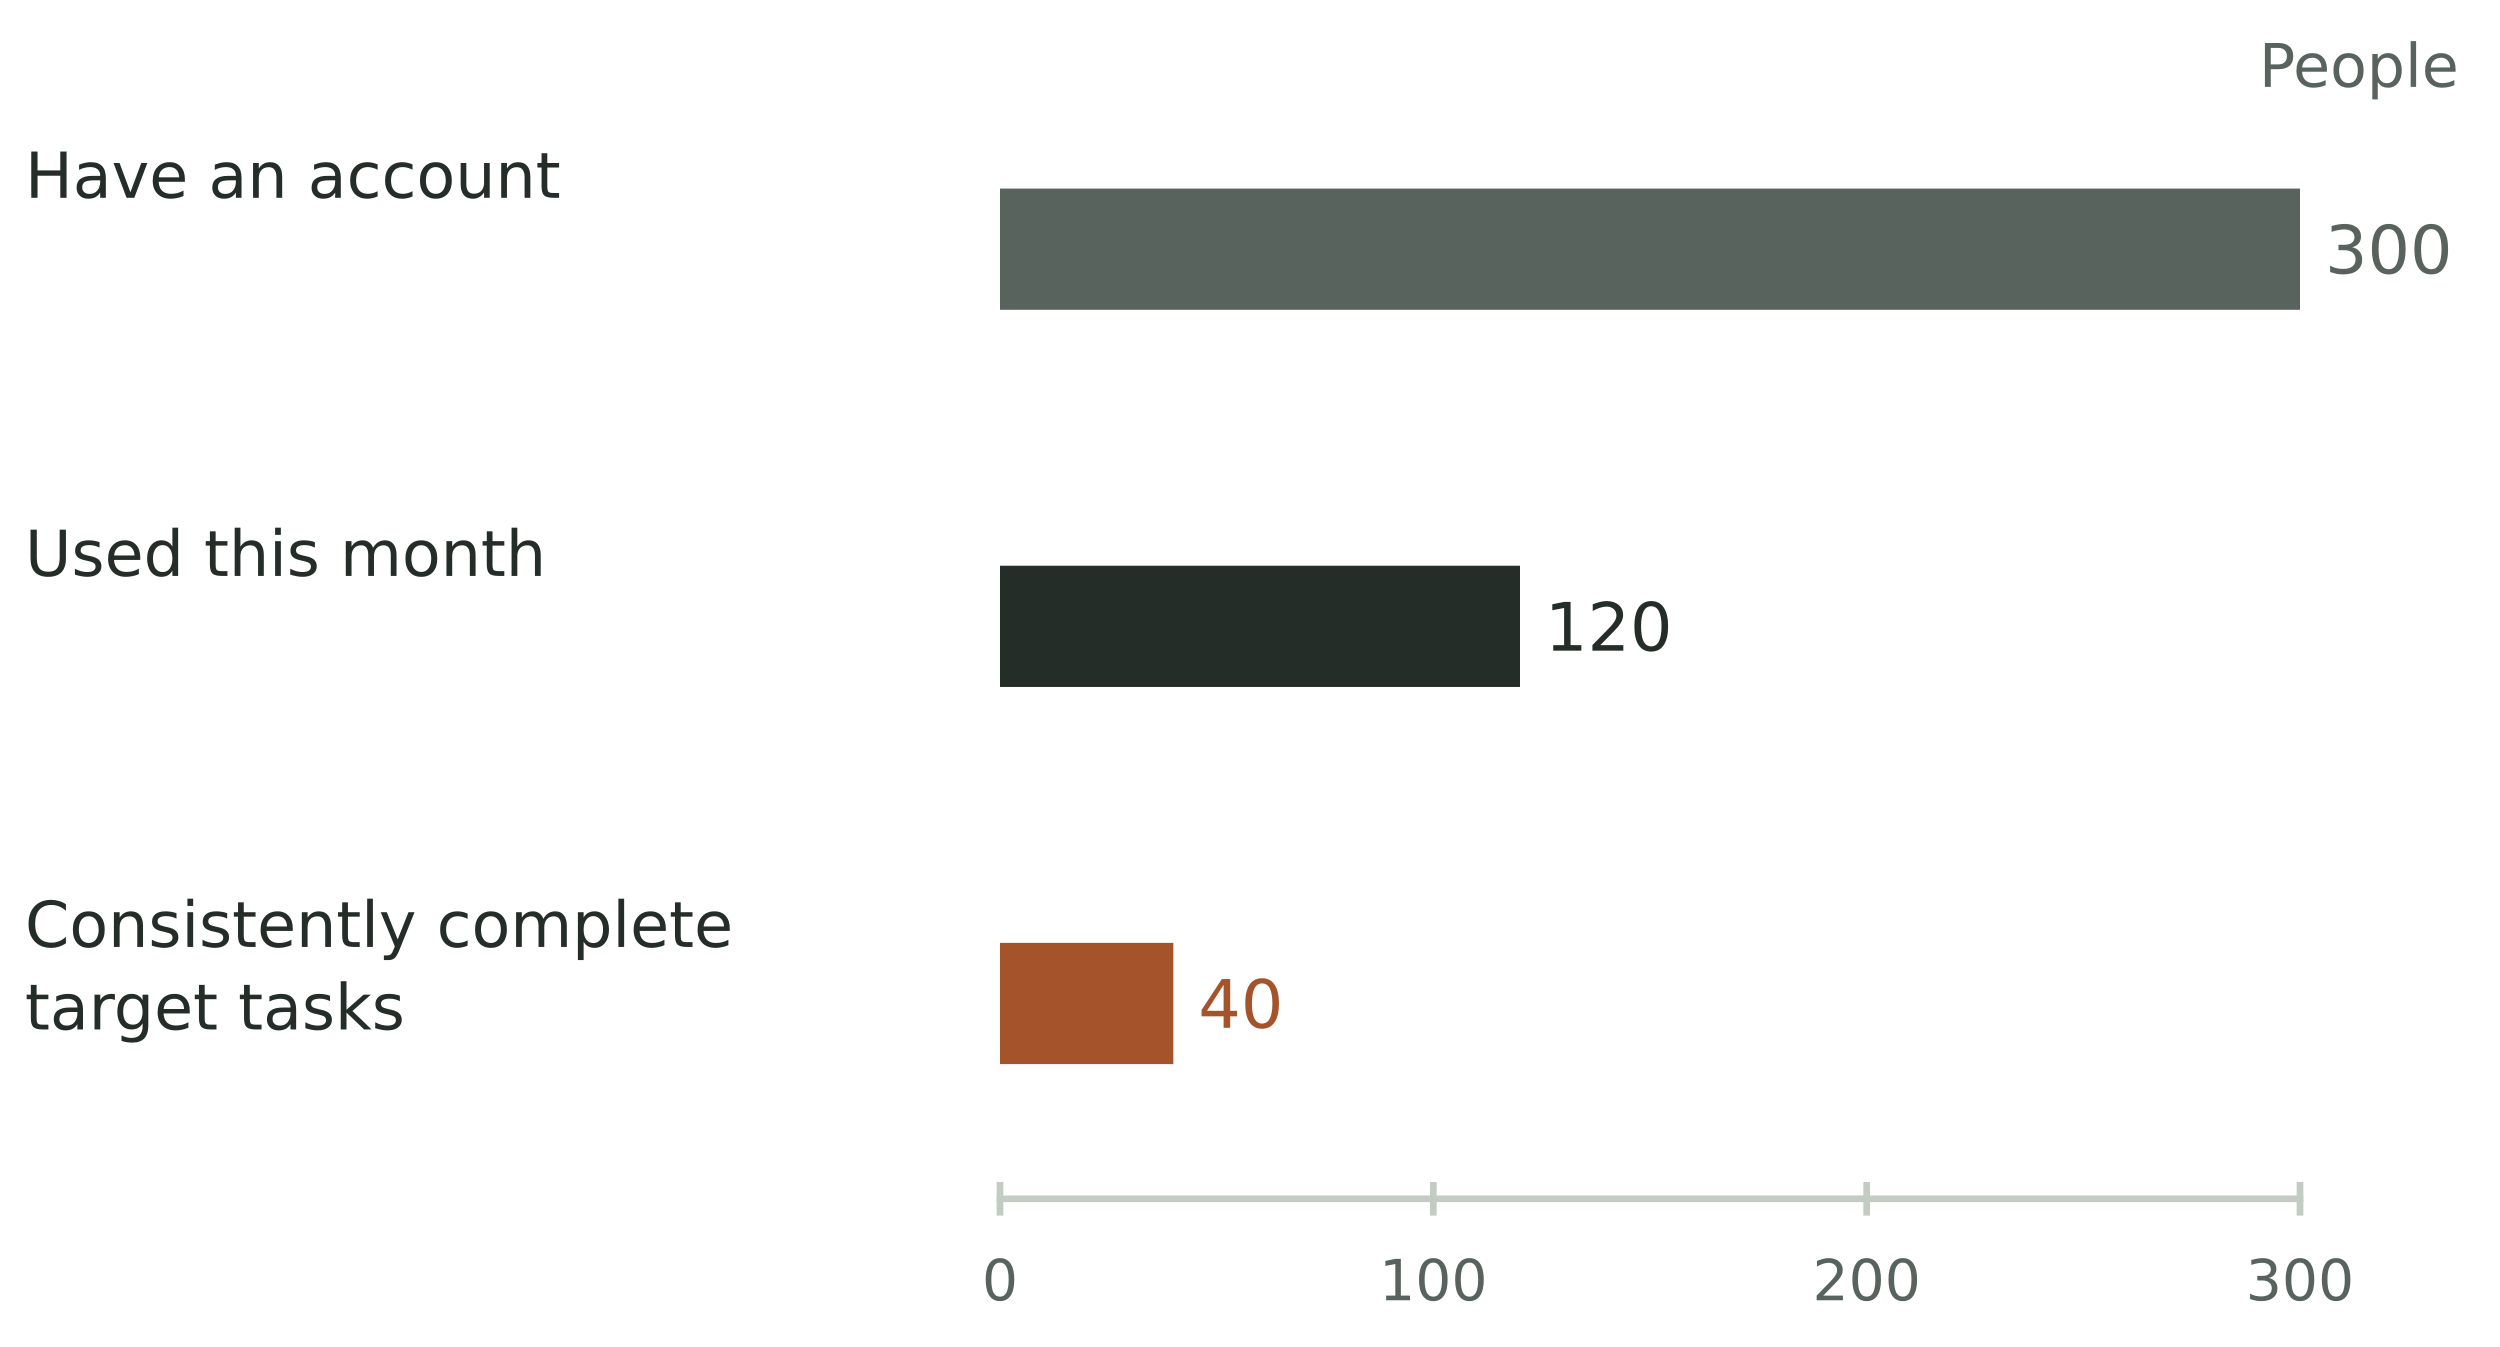
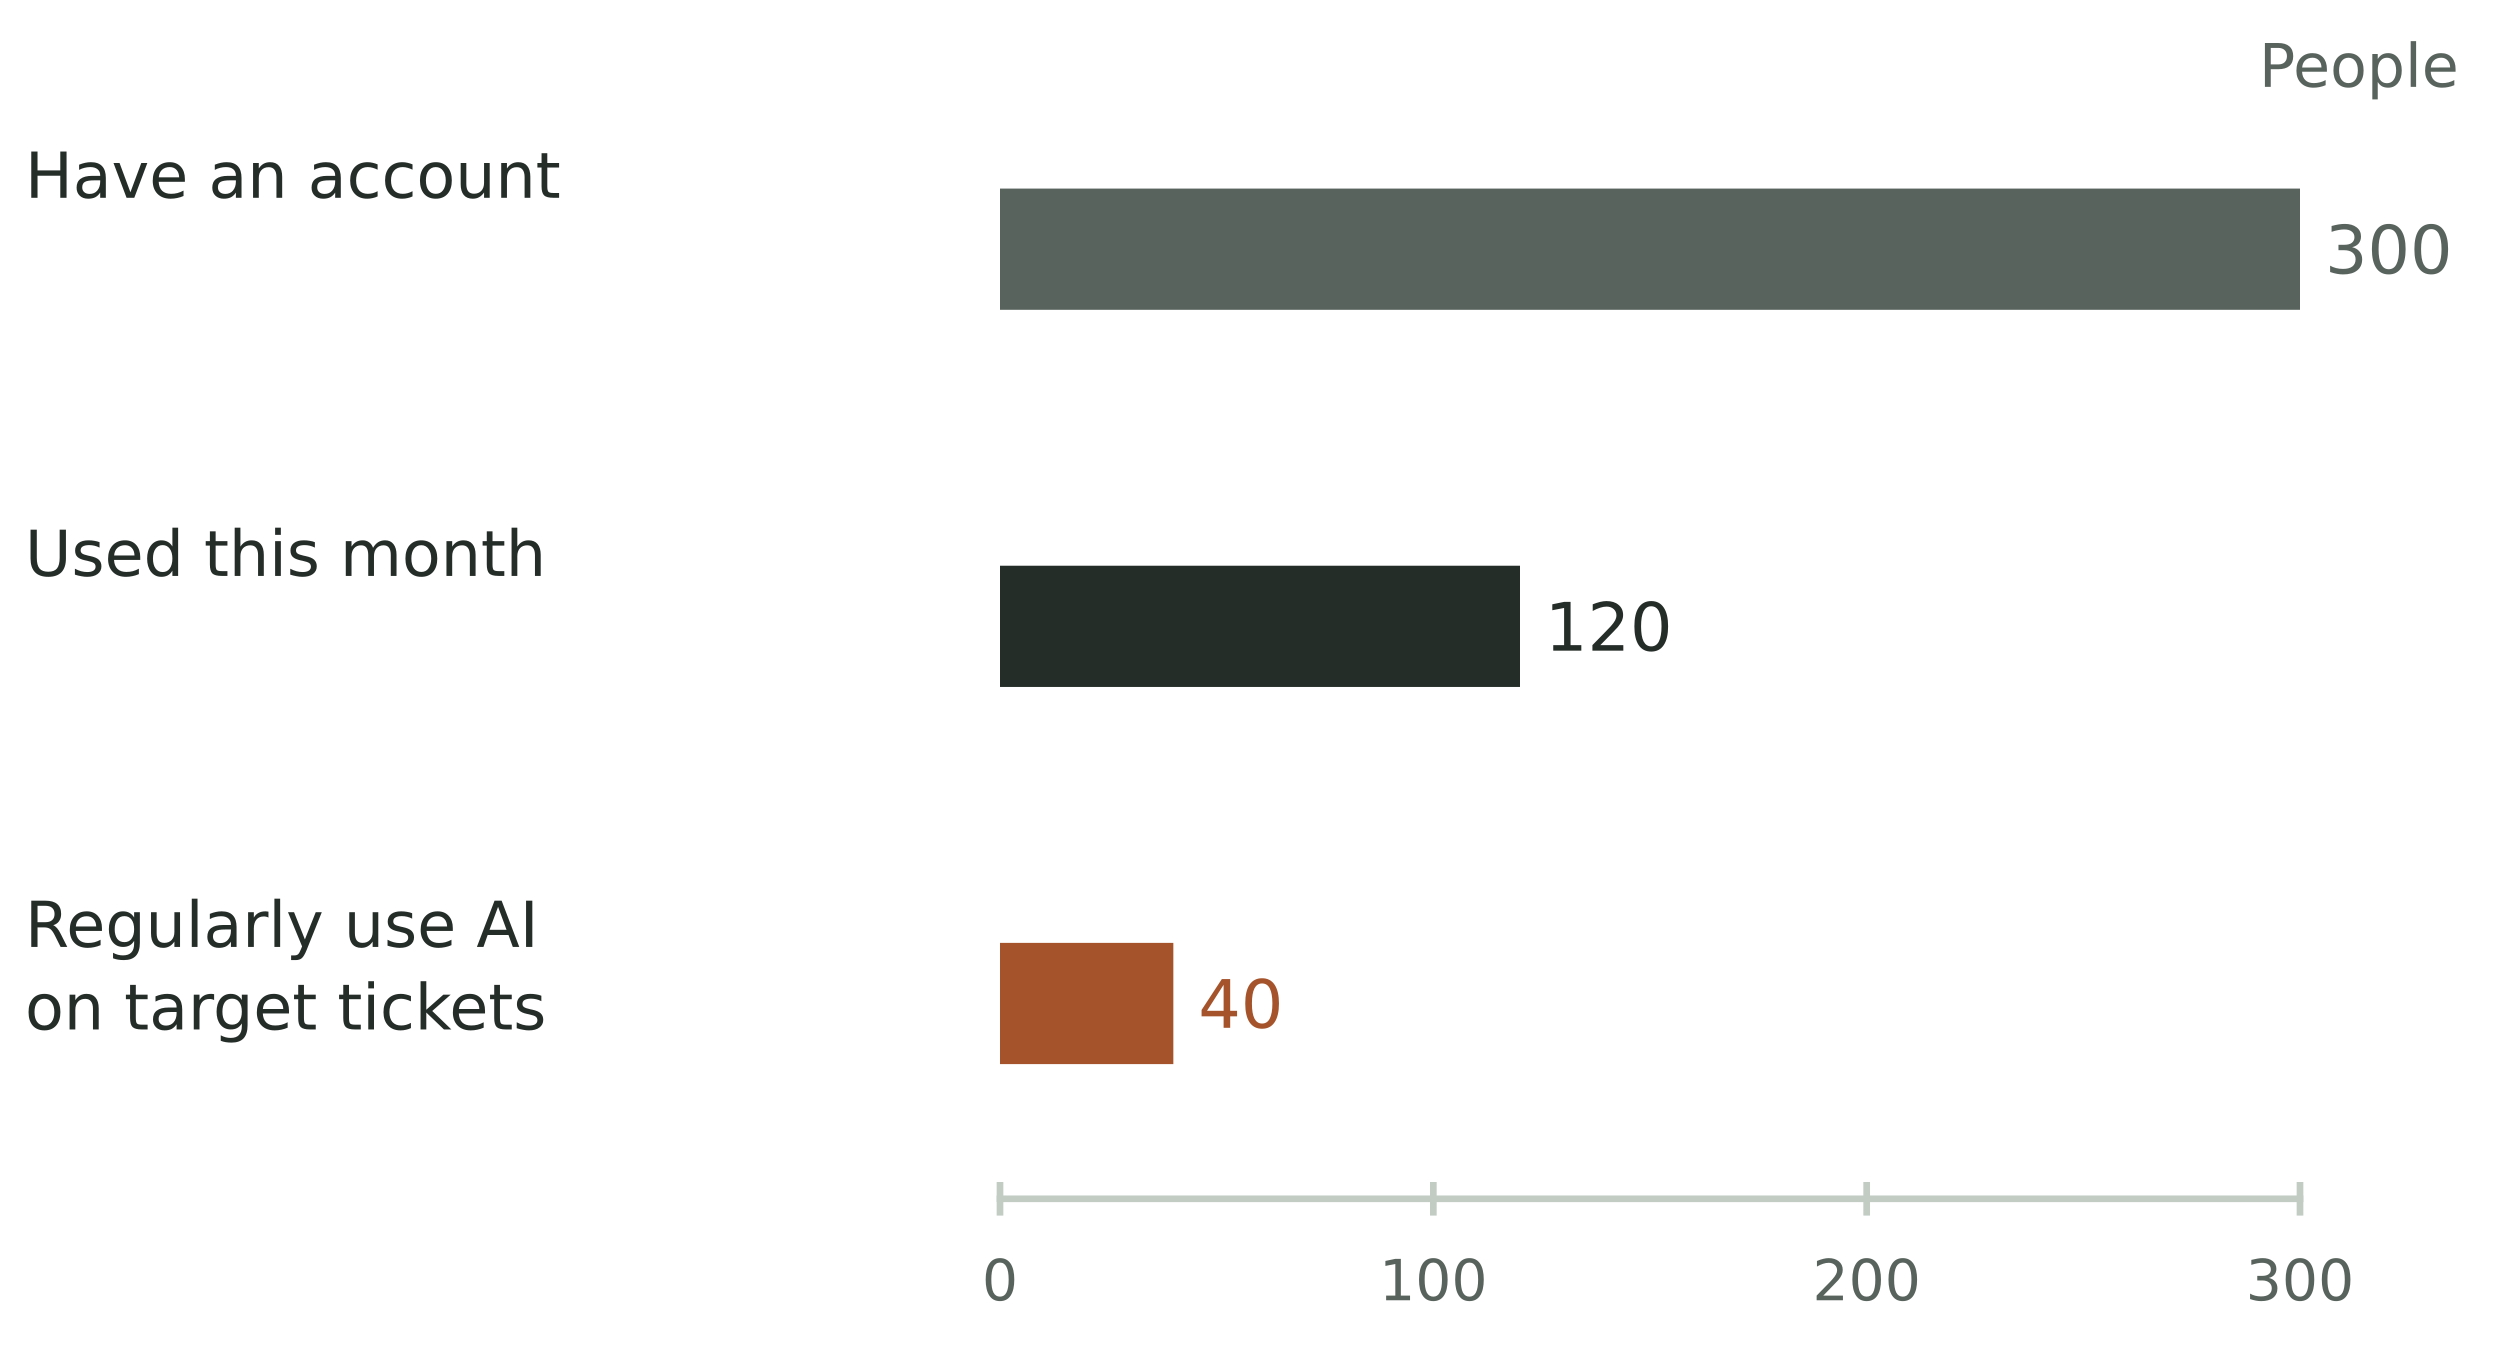
<svg xmlns="http://www.w3.org/2000/svg" width="374.173pt" height="201.6pt" viewBox="0 0 374.173 201.6" version="1.1">
  <defs>
    <style type="text/css">*{stroke-linejoin: round; stroke-linecap: butt}</style>
  </defs>
  <g id="figure_1">
    <g id="patch_1">
      <path d="M 0 201.6  L 374.173 201.6  L 374.173 0  L 0 0  z " style="fill: #ffffff" />
    </g>
    <g id="axes_1">
      <g id="patch_2">
        <path d="M 149.669 46.368  L 344.239 46.368  L 344.239 28.224  L 149.669 28.224  z " clip-path="url(#pd59abd82c1)" style="fill: #59635d" />
      </g>
      <g id="patch_3">
        <path d="M 149.669 102.816  L 227.497 102.816  L 227.497 84.672  L 149.669 84.672  z " clip-path="url(#pd59abd82c1)" style="fill: #252d29" />
      </g>
      <g id="patch_4">
        <path d="M 149.669 159.264  L 175.612 159.264  L 175.612 141.12  L 149.669 141.12  z " clip-path="url(#pd59abd82c1)" style="fill: #a4532b" />
      </g>
      <g id="line2d_1">
        <path d="M 149.669 179.424  L 344.239 179.424  " clip-path="url(#pd59abd82c1)" style="fill: none; stroke: #c2ccc3; stroke-linecap: square" />
      </g>
      <g id="line2d_2">
        <path d="M 149.669 181.44  L 149.669 177.408  " clip-path="url(#pd59abd82c1)" style="fill: none; stroke: #c2ccc3; stroke-linecap: square" />
      </g>
      <g id="line2d_3">
        <path d="M 214.526 181.44  L 214.526 177.408  " clip-path="url(#pd59abd82c1)" style="fill: none; stroke: #c2ccc3; stroke-linecap: square" />
      </g>
      <g id="line2d_4">
        <path d="M 279.383 181.44  L 279.383 177.408  " clip-path="url(#pd59abd82c1)" style="fill: none; stroke: #c2ccc3; stroke-linecap: square" />
      </g>
      <g id="line2d_5">
        <path d="M 344.239 181.44  L 344.239 177.408  " clip-path="url(#pd59abd82c1)" style="fill: none; stroke: #c2ccc3; stroke-linecap: square" />
      </g>
      <g id="text_1">
        <text style="font-size: 9.5px; font-family: 'DejaVu Sans'; text-anchor: start; fill: #252d29" x="3.742" y="29.604" transform="rotate(-0 3.741732 29.60351)">Have an account</text>
      </g>
      <g id="text_2">
        <text style="font-size: 10px; font-family: 'DejaVu Sans'; text-anchor: start; fill: #59635d" x="347.981" y="40.936" transform="rotate(-0 347.9811 40.93584)">300</text>
      </g>
      <g id="text_3">
        <text style="font-size: 9.5px; font-family: 'DejaVu Sans'; text-anchor: start; fill: #252d29" x="3.742" y="86.198" transform="rotate(-0 3.741732 86.19772)">Used this month</text>
      </g>
      <g id="text_4">
        <text style="font-size: 10px; font-family: 'DejaVu Sans'; text-anchor: start; fill: #252d29" x="231.239" y="97.384" transform="rotate(-0 231.2391 97.38384)">120</text>
      </g>
      <g id="text_5">
-         <text style="font-size: 9.5px; font-family: 'DejaVu Sans'; text-anchor: start; fill: #252d29" x="3.742" y="141.725" transform="rotate(-0 3.741732 141.7254)">Consistently complete</text>
-         <text style="font-size: 9.5px; font-family: 'DejaVu Sans'; text-anchor: start; fill: #252d29" x="3.742" y="154.075">target tasks</text>
+         <text style="font-size: 9.5px; font-family: 'DejaVu Sans'; text-anchor: start; fill: #252d29" x="3.742" y="141.725" transform="rotate(-0 3.741732 141.7254)">Regularly use AI</text>
+         <text style="font-size: 9.5px; font-family: 'DejaVu Sans'; text-anchor: start; fill: #252d29" x="3.742" y="154.075">on target tickets</text>
      </g>
      <g id="text_6">
        <text style="font-size: 10px; font-family: 'DejaVu Sans'; text-anchor: start; fill: #a4532b" x="179.354" y="153.832" transform="rotate(-0 179.3537 153.8318)">40</text>
      </g>
      <g id="text_7">
        <text style="font-size: 8.5px; font-family: 'DejaVu Sans'; text-anchor: middle; fill: #59635d" x="149.669" y="194.614" transform="rotate(-0 149.6693 194.6139)">0</text>
      </g>
      <g id="text_8">
        <text style="font-size: 8.5px; font-family: 'DejaVu Sans'; text-anchor: middle; fill: #59635d" x="214.526" y="194.614" transform="rotate(-0 214.526 194.6139)">100</text>
      </g>
      <g id="text_9">
        <text style="font-size: 8.5px; font-family: 'DejaVu Sans'; text-anchor: middle; fill: #59635d" x="279.383" y="194.614" transform="rotate(-0 279.3827 194.6139)">200</text>
      </g>
      <g id="text_10">
        <text style="font-size: 8.5px; font-family: 'DejaVu Sans'; text-anchor: middle; fill: #59635d" x="344.239" y="194.614" transform="rotate(-0 344.2394 194.6139)">300</text>
      </g>
    </g>
  </g>
  <defs>
    <clipPath id="pd59abd82c1">
      <rect x="0" y="0" width="374.173" height="201.6" />
    </clipPath>
  </defs>
  <g id="text_11">
    <text style="font-size: 9px; font-family: 'DejaVu Sans'; text-anchor: end; fill: #59635d" x="368" y="13">People</text>
  </g>
</svg>
